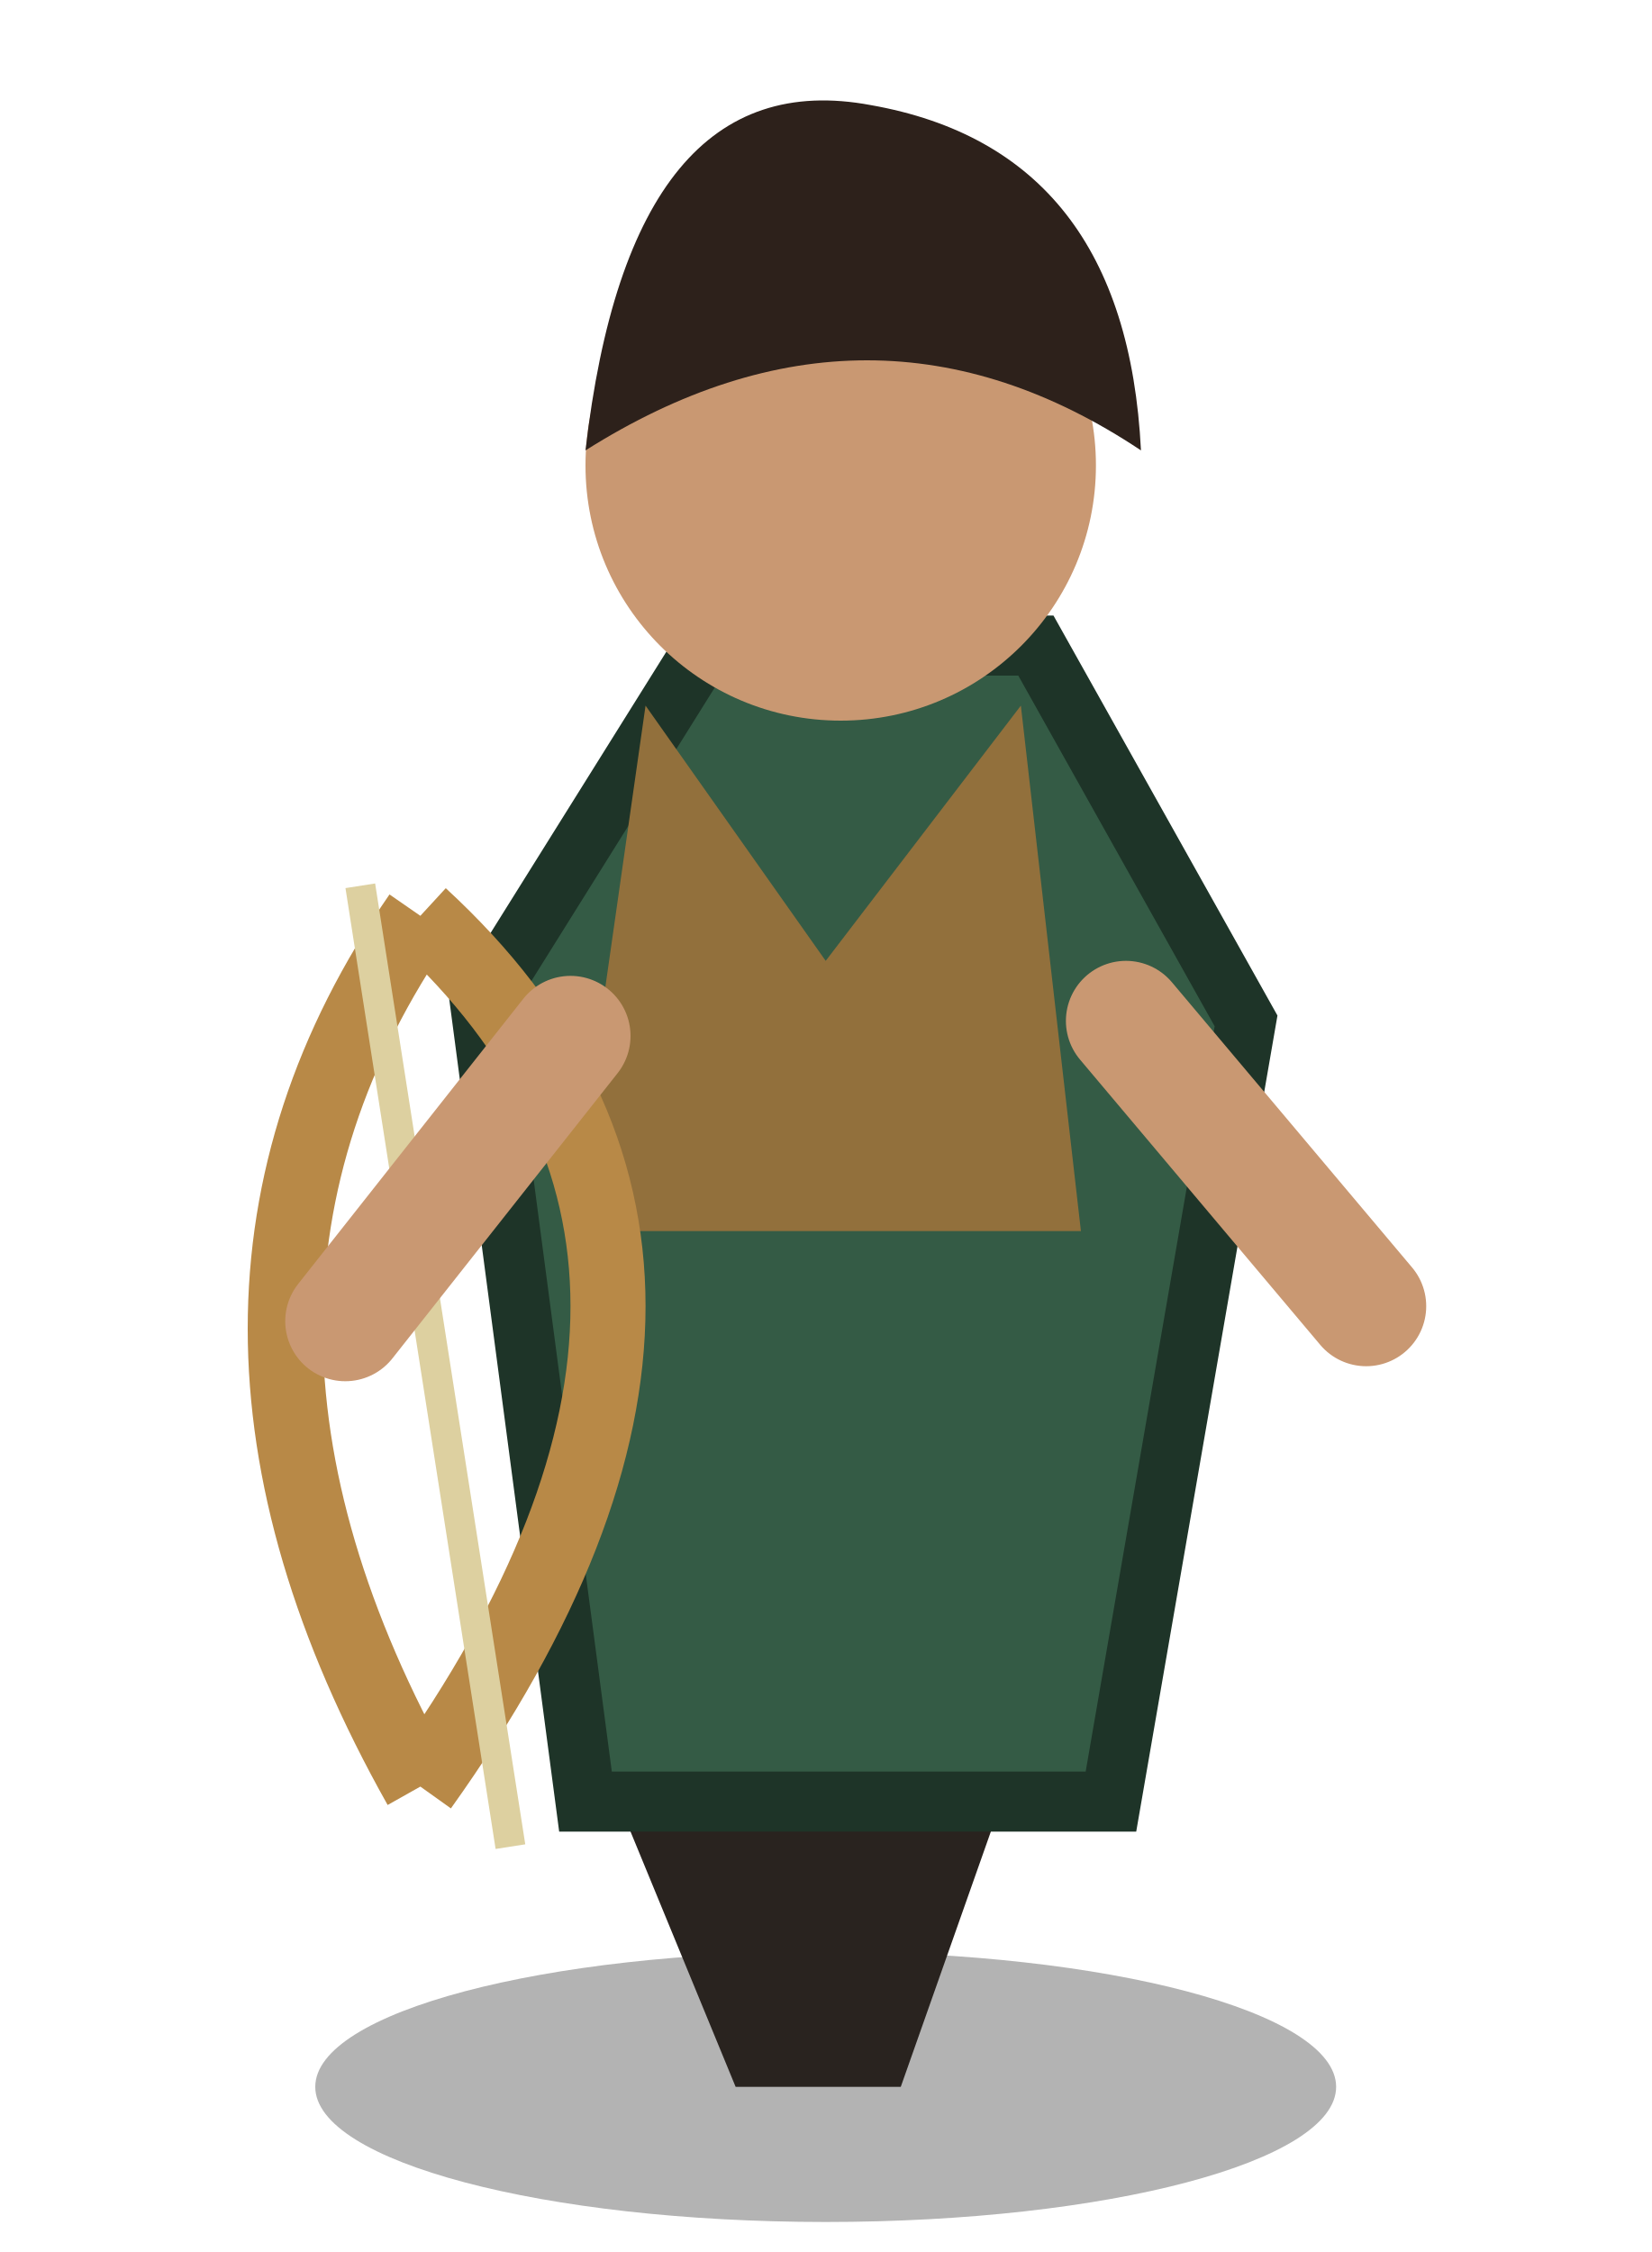
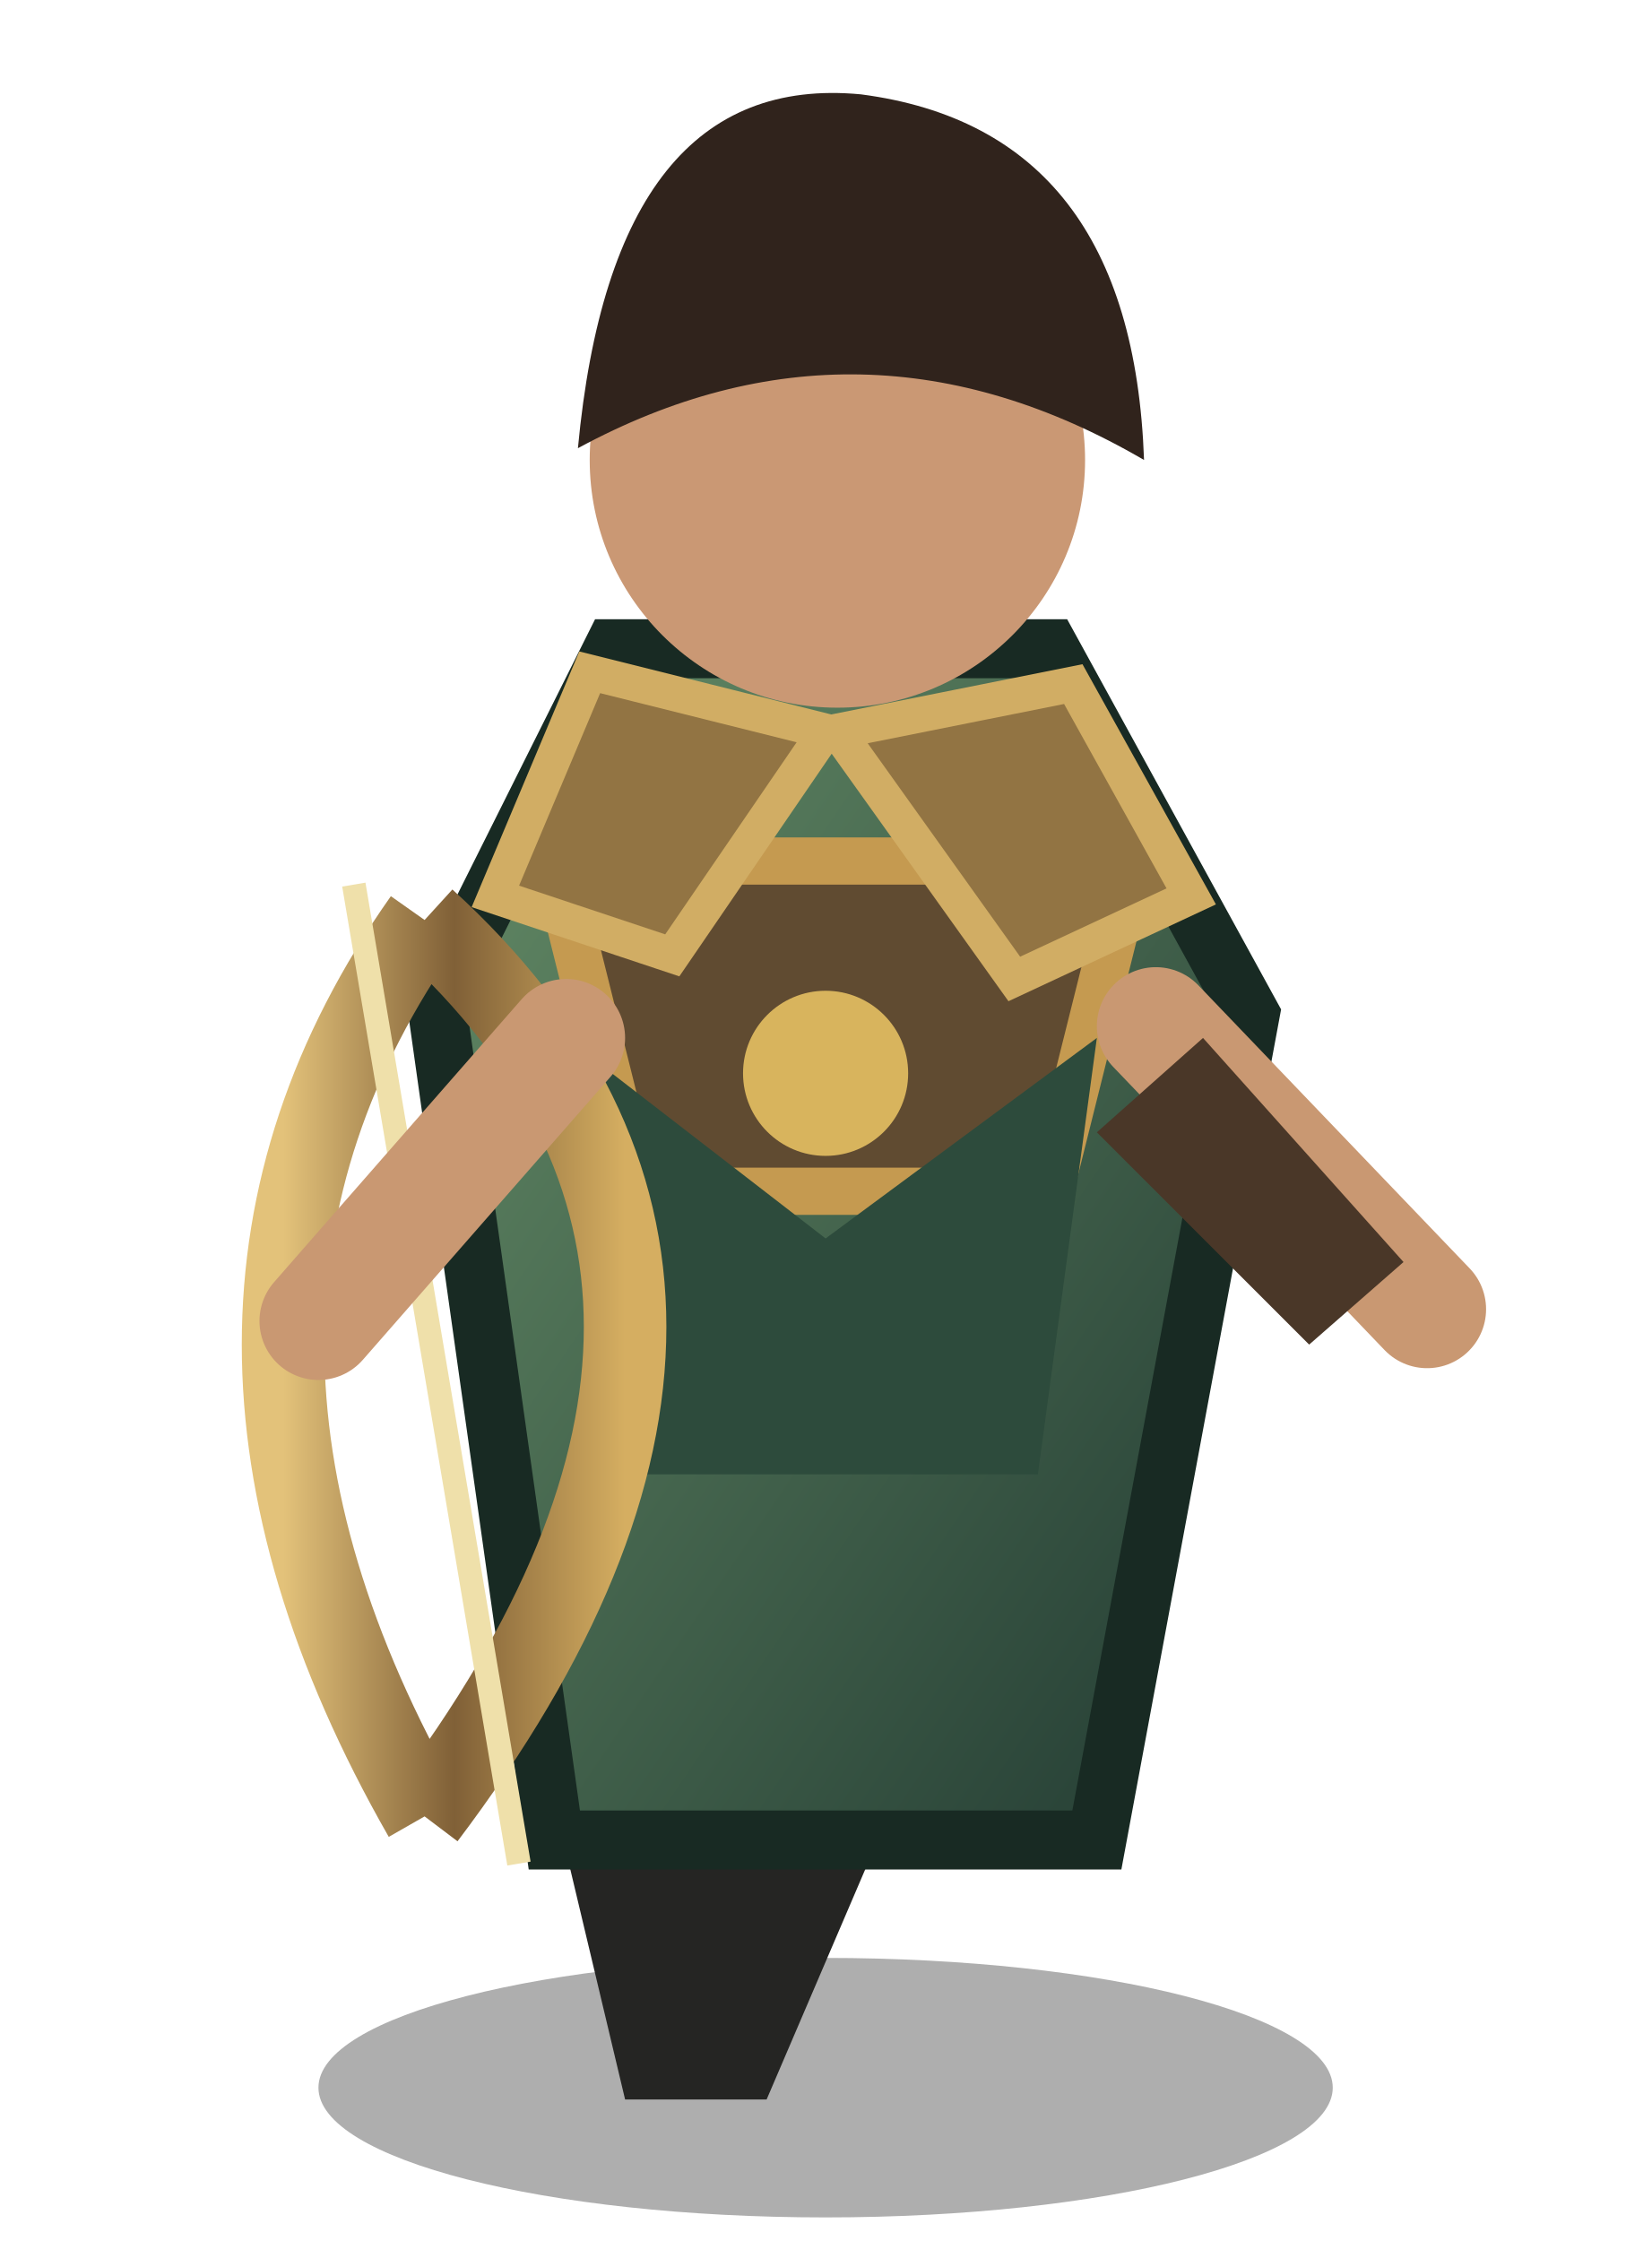
- <svg xmlns="http://www.w3.org/2000/svg" width="110" height="150" viewBox="0 0 110 150">
-   <ellipse cx="55" cy="139" rx="34" ry="9" fill="#000" opacity=".3" />
-   <path d="M42 122 46 87h15l5 35-6 17H49z" fill="#29231f" />
-   <path d="M32 67 47 43h22l14 25-9 52H39z" fill="#345b45" stroke="#1e3428" stroke-width="4" />
-   <path d="M43 47 55 64 68 47 72 82H38z" fill="#92703c" />
-   <circle cx="56" cy="31" r="17" fill="#c99872" />
-   <path d="M39 30q3-26 19-23 17 3 18 23-18-12-37 0" fill="#2d211b" />
-   <path d="M28 61q-18 26 0 58M28 61q25 23 0 58" fill="none" stroke="#b88947" stroke-width="5" />
-   <path d="m24 59 10 64" stroke="#ddd0a0" stroke-width="2" />
-   <path d="M75 68 91 87M38 69 23 88" stroke="#c99872" stroke-width="8" stroke-linecap="round" />
+ <svg xmlns="http://www.w3.org/2000/svg" width="140" height="190" viewBox="0 0 140 190">
+   <defs>
+     <linearGradient id="a" x2="1" y2="1">
+       <stop stop-color="#668e68" />
+       <stop offset="1" stop-color="#223a32" />
+     </linearGradient>
+     <linearGradient id="m">
+       <stop stop-color="#e3c27a" />
+       <stop offset=".5" stop-color="#806037" />
+       <stop offset="1" stop-color="#d5ae61" />
+     </linearGradient>
+   </defs>
+   <ellipse cx="70" cy="177" rx="43" ry="11" fill="#000" opacity=".32" />
+   <path d="M48 157 52 108h18l4 49-9 21H53z" fill="#252523" />
+   <path d="M37 85 52 55h37l17 31-13 70H47z" fill="url(#a)" stroke="#182a23" stroke-width="5" />
+   <path d="M47 73h49l-7 28H54z" fill="#604b31" stroke="#c59a50" stroke-width="4" />
+   <path d="m48 88 22 17 23-17-5 37H54z" fill="#2d4b3c" />
+   <circle cx="71" cy="39" r="21" fill="#ca9874" />
+   <path d="M49 38Q52 6 73 8q23 3 24 31-24-14-48-1" fill="#30231c" />
+   <path d="M36 78q-24 34 0 76M36 78q34 31 0 76" fill="none" stroke="url(#m)" stroke-width="7" />
+   <path d="m30 75 14 83" stroke="#efe0aa" stroke-width="2" />
+   <path d="M98 87 121 111M48 88 27 112" stroke="#c99872" stroke-width="10" stroke-linecap="round" />
+   <path d="m102 88 17 19-8 7-18-18z" fill="#4a3728" />
+   <path d="M50 57 42 76l15 5 13-19zM91 58l10 18-15 7-15-21z" fill="#927443" stroke="#d1ad64" stroke-width="3" />
+   <circle cx="70" cy="91" r="7" fill="#d8b45d" />
</svg>
